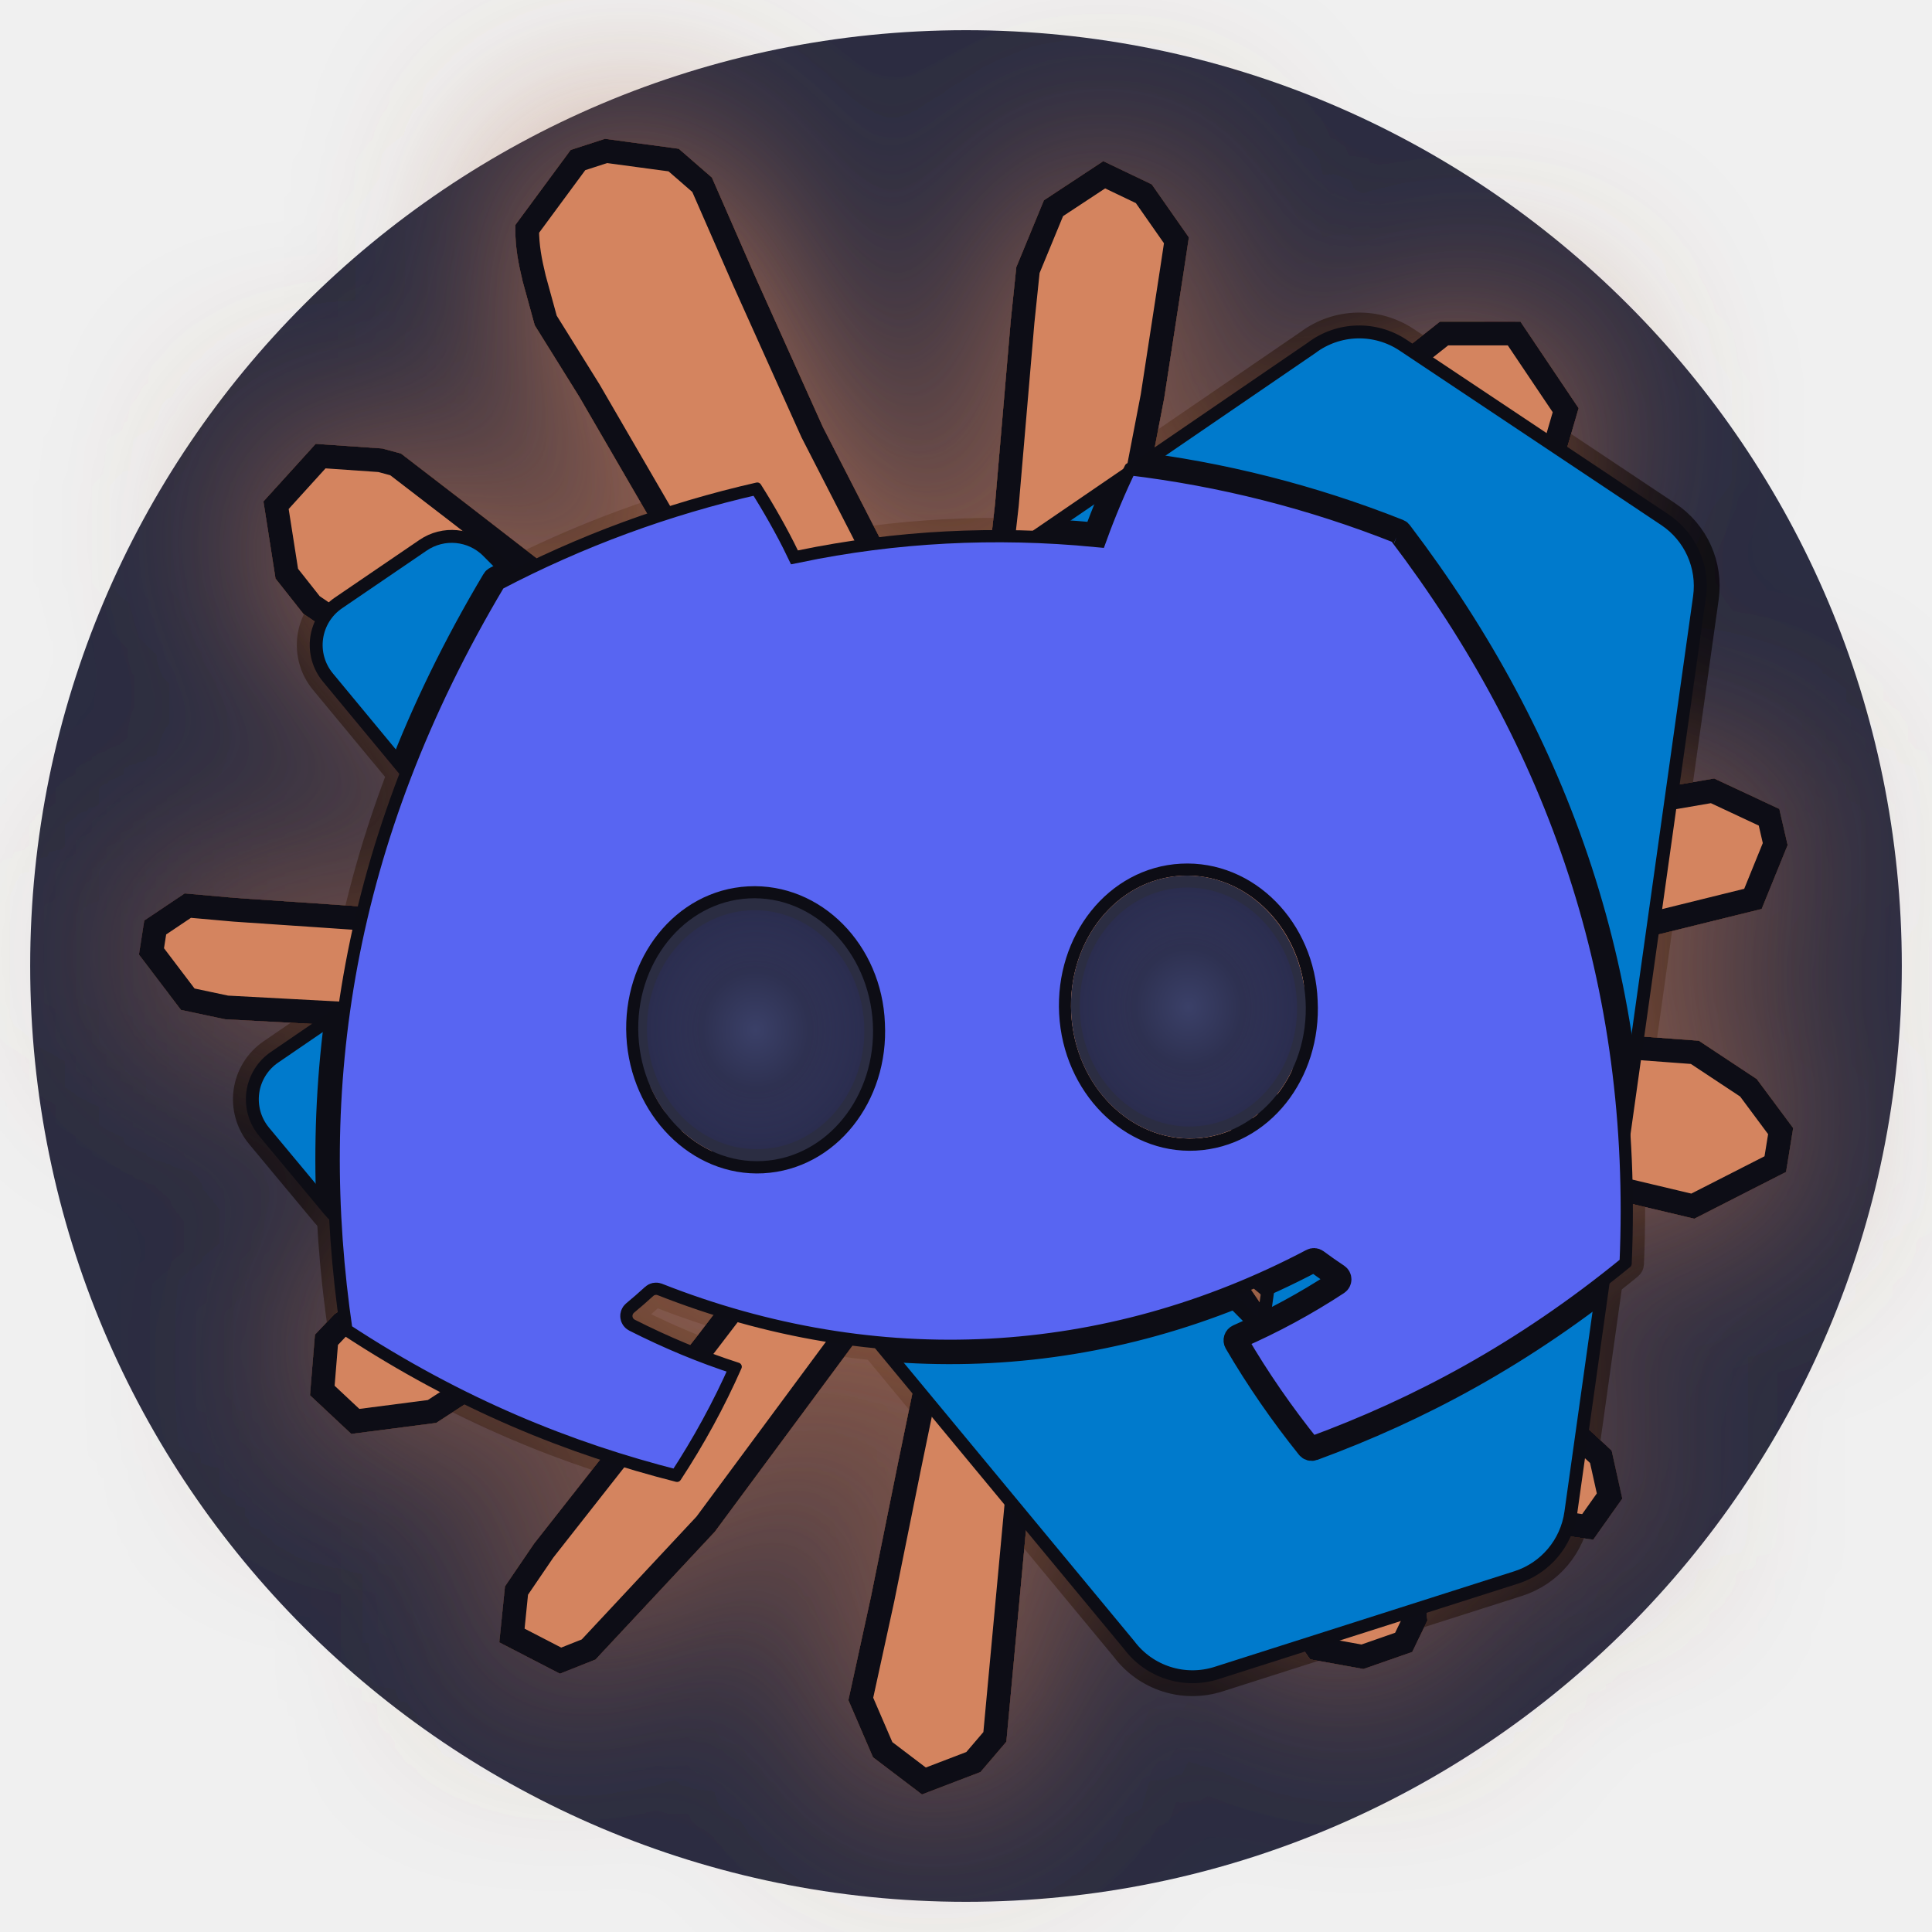
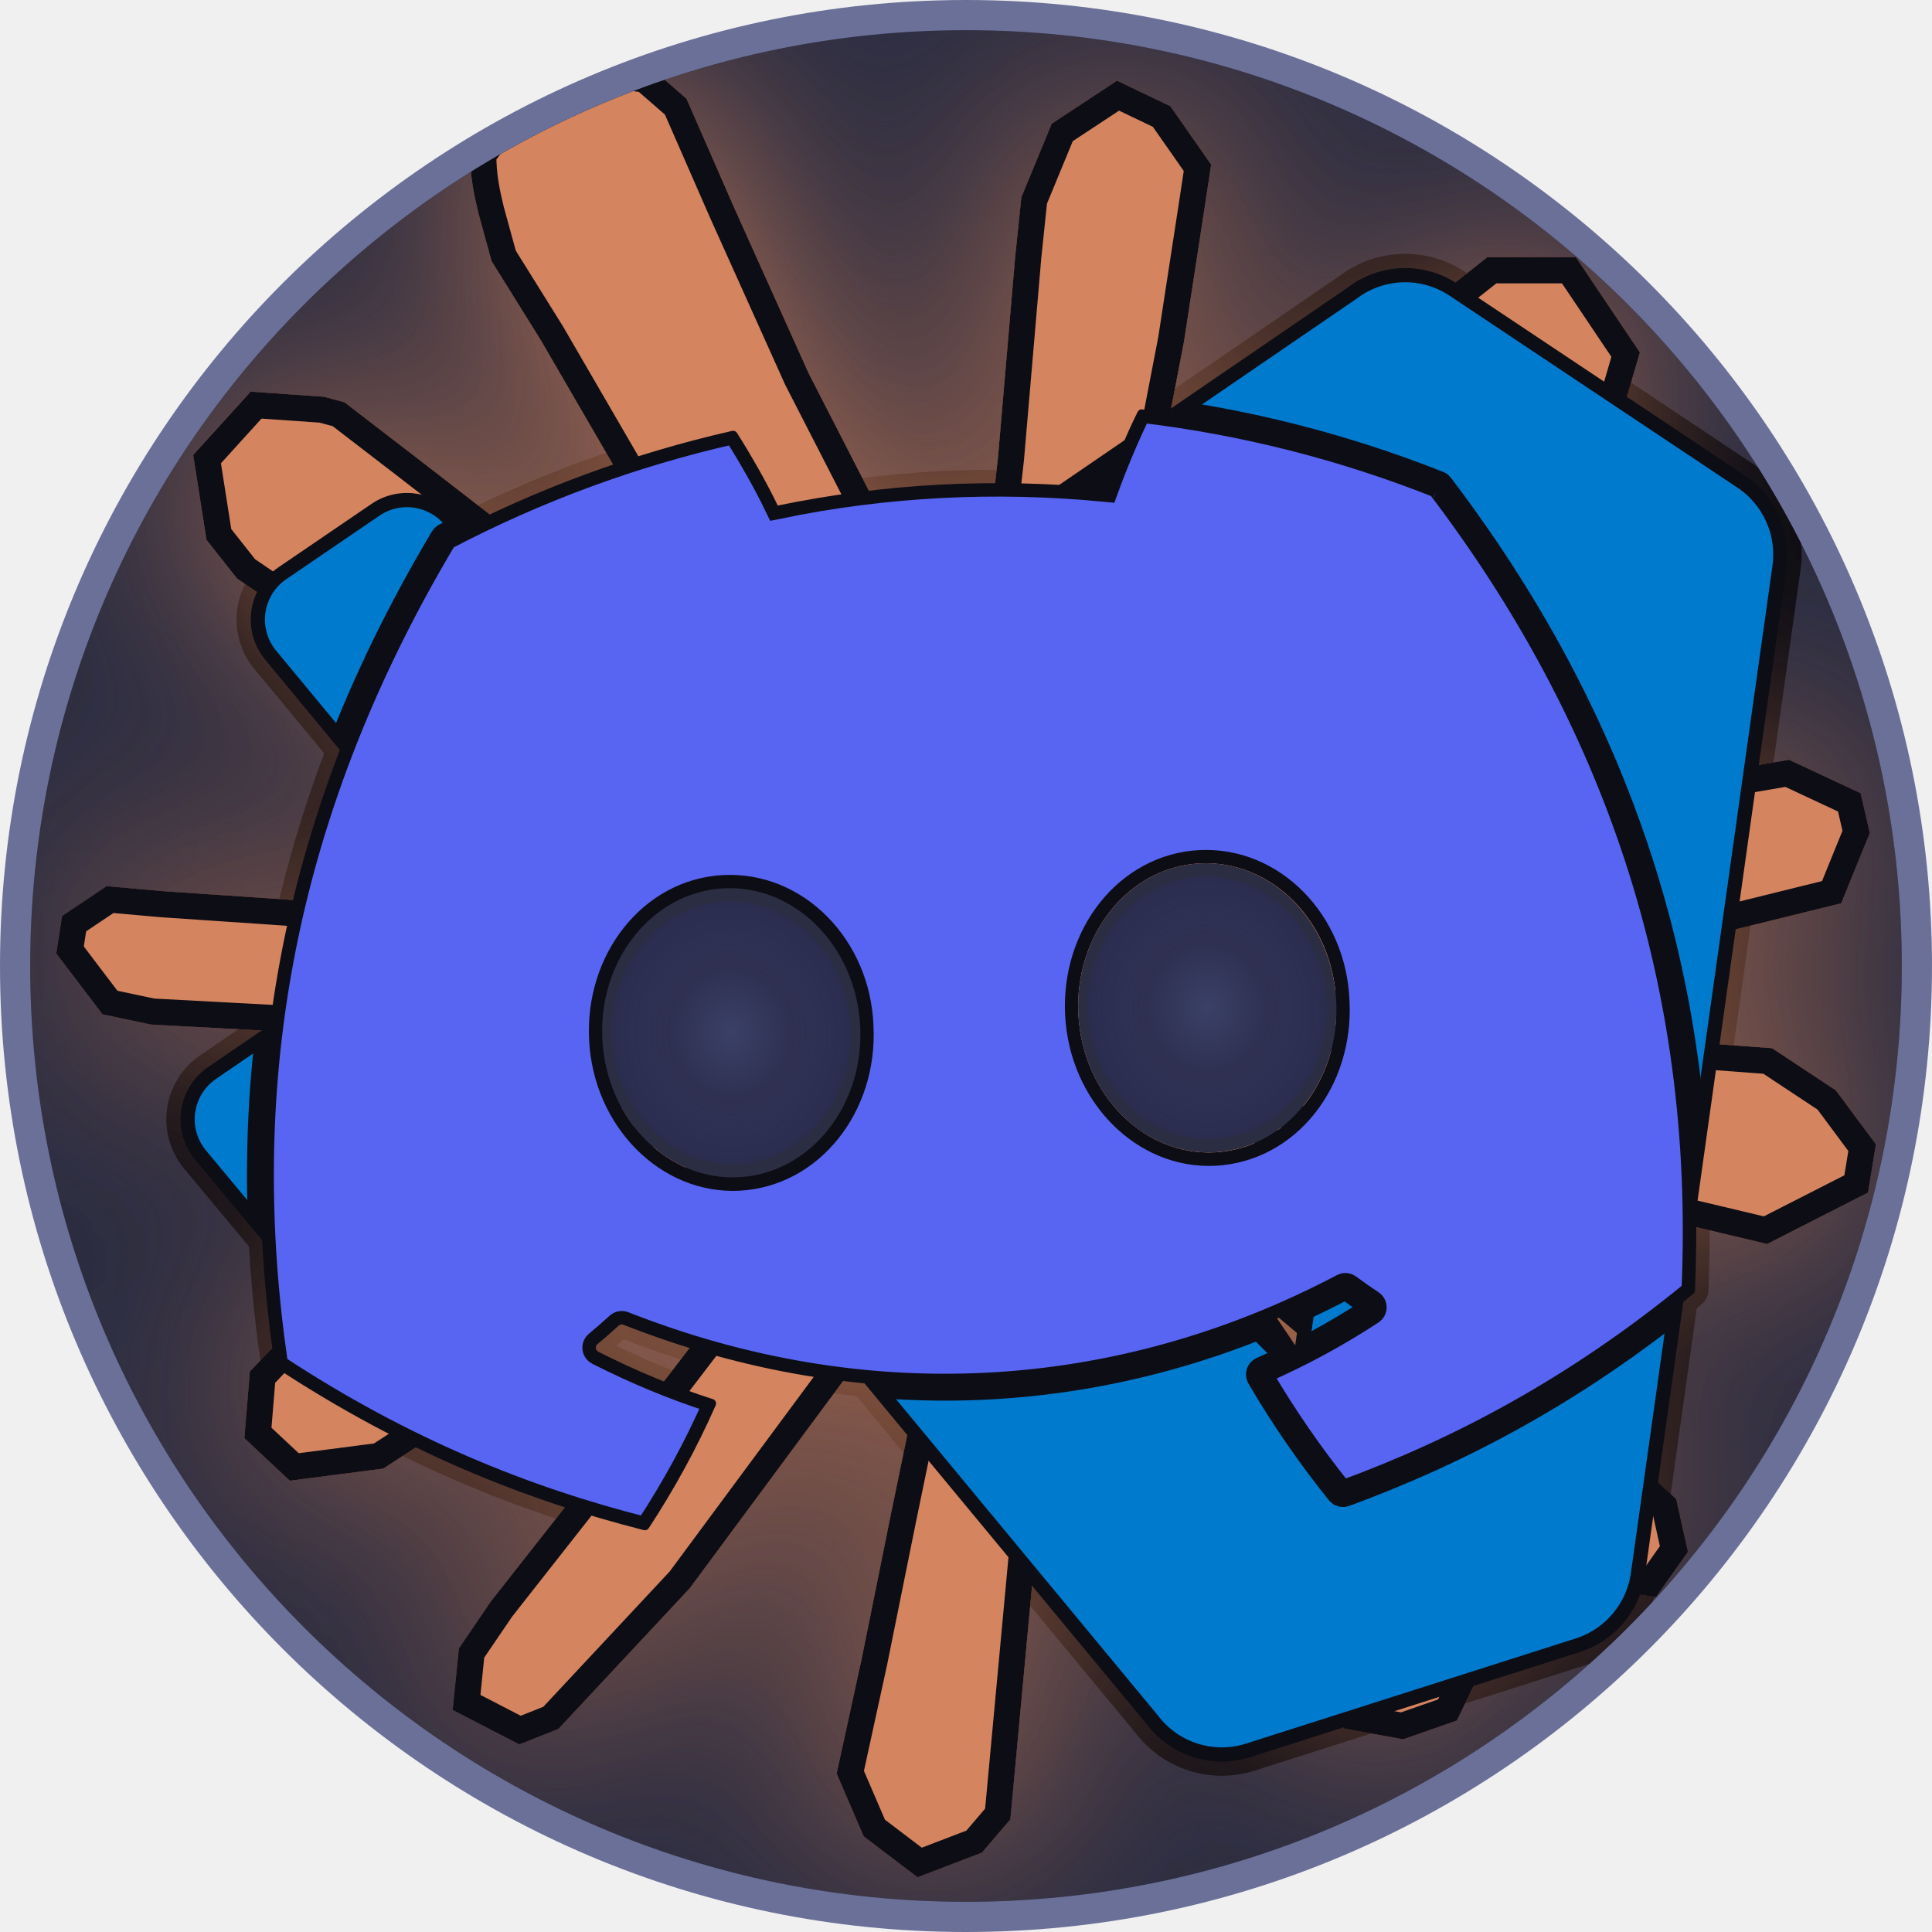
<svg xmlns="http://www.w3.org/2000/svg" viewBox="0 0 128 128" width="128" height="128">
  <defs>
    <filter id="glow">
      <feGaussianBlur stdDeviation="1.5" result="blur" />
      <feMerge>
        <feMergeNode in="blur" />
        <feMergeNode in="SourceGraphic" />
      </feMerge>
    </filter>
    <radialGradient id="eyeShadow">
      <stop offset="0%" stop-color="#7B8CFF" stop-opacity="0.2" />
      <stop offset="50%" stop-color="#3B3F8A" stop-opacity="0.2" />
      <stop offset="100%" stop-color="#2A2D5E" stop-opacity="0.45" />
    </radialGradient>
    <mask id="eyePunch" maskUnits="userSpaceOnUse" x="0" y="0" width="128" height="128">
      <rect width="128" height="128" fill="white" />
-       <g transform="translate(21, 21) scale(3.6) rotate(-3, 12, 12)">
+       <g transform="translate(16.48, 16.48) scale(3.96) rotate(-3, 12, 12)">
        <ellipse cx="8.02" cy="12.91" rx="2.16" ry="2.42" fill="black" />
        <ellipse cx="15.995" cy="12.91" rx="2.16" ry="2.42" fill="black" />
      </g>
    </mask>
    <mask id="weaveMask" maskUnits="userSpaceOnUse" x="0" y="0" width="128" height="128">
      <rect width="128" height="128" fill="white" />
-       <g transform="translate(21, 21) scale(3.6) rotate(-3, 12, 12)">
+       <g transform="translate(16.48, 16.48) scale(3.96) rotate(-3, 12, 12)">
        <path fill="black" fill-rule="evenodd" d="M20.317 4.37a19.791 19.791 0 00-4.885-1.515.074.074 0 00-.079.037c-.211.375-.445.865-.608 1.25-1.845-.276-3.68-.276-5.487 0-.164-.393-.406-.874-.618-1.25a.077.077 0 00-.079-.037 19.736 19.736 0 00-4.885 1.515.07.07 0 00-.032.028C.533 9.046-.319 13.58.099 18.058a.082.082 0 00.031.056c2.053 1.508 4.041 2.423 5.993 3.029a.078.078 0 00.084-.028c.462-.63.873-1.295 1.226-1.994a.076.076 0 00-.042-.106c-.653-.248-1.274-.549-1.872-.892a.077.077 0 01-.008-.128c.126-.094.252-.192.372-.291a.074.074 0 01.078-.011c3.928 1.793 8.18 1.793 12.061 0a.074.074 0 01.079.009c.12.099.246.198.373.292a.077.077 0 01-.007.128 12.299 12.299 0 01-1.873.891.077.077 0 00-.041.107c.36.698.772 1.363 1.225 1.993a.076.076 0 00.084.029c1.961-.607 3.95-1.522 6.002-3.029a.077.077 0 00.031-.055c.5-5.177-.838-9.674-3.549-13.66a.061.061 0 00-.031-.029zM8.02 15.331c-1.183 0-2.157-1.086-2.157-2.419 0-1.333.956-2.419 2.157-2.419 1.211 0 2.176 1.095 2.157 2.419 0 1.333-.956 2.419-2.157 2.419zm7.975 0c-1.183 0-2.157-1.086-2.157-2.419 0-1.333.955-2.419 2.157-2.419 1.211 0 2.176 1.095 2.157 2.419 0 1.333-.946 2.419-2.157 2.419Z" />
        <ellipse cx="8.02" cy="12.91" rx="2.16" ry="2.42" fill="white" />
        <ellipse cx="15.995" cy="12.91" rx="2.16" ry="2.42" fill="white" />
      </g>
-       <g transform="translate(18, 18) scale(3.8) rotate(8, 12, 12)">
+       <g transform="translate(13.84, 13.84) scale(4.18) rotate(8, 12, 12)">
        <path fill="black" fill-rule="evenodd" d="M23.15 2.587L18.21.21a1.494 1.494 0 0 0-1.705.29l-9.46 8.63-4.12-3.128a.999.999 0 0 0-1.276.057L.327 7.261A1 1 0 0 0 .326 8.74L3.899 12 .326 15.26a1 1 0 0 0 .001 1.479L1.65 17.94a.999.999 0 0 0 1.276.057l4.12-3.128 9.46 8.63a1.492 1.492 0 0 0 1.704.29l4.942-2.377A1.5 1.5 0 0 0 24 20.06V3.939a1.5 1.5 0 0 0-.85-1.352zm-5.146 14.861L10.826 12l7.178-5.448v10.896z" />
      </g>
    </mask>
+     <clipPath id="innerClip">
+       <circle cx="64" cy="64" r="62" />
+     </clipPath>
  </defs>
-   <circle cx="64" cy="64" r="62" fill="#2b2d42" />
-   <g mask="url(#eyePunch)">
-     <g transform="translate(18, 18) scale(3.8) rotate(8, 12, 12)">
-       <path fill="#007ACC" stroke="#0d0d15" stroke-width="0.45" d="M23.15 2.587L18.21.21a1.494 1.494 0 0 0-1.705.29l-9.46 8.63-4.12-3.128a.999.999 0 0 0-1.276.057L.327 7.261A1 1 0 0 0 .326 8.74L3.899 12 .326 15.26a1 1 0 0 0 .001 1.479L1.65 17.94a.999.999 0 0 0 1.276.057l4.12-3.128 9.46 8.63a1.492 1.492 0 0 0 1.704.29l4.942-2.377A1.5 1.5 0 0 0 24 20.06V3.939a1.5 1.5 0 0 0-.85-1.352zm-5.146 14.861L10.826 12l7.178-5.448v10.896z" />
-     </g>
-     <g transform="translate(21, 21) scale(3.6) rotate(-3, 12, 12)">
-       <path fill="#5865F2" stroke="#0d0d15" stroke-width="0.45" fill-rule="evenodd" d="M20.317 4.37a19.791 19.791 0 00-4.885-1.515.074.074 0 00-.079.037c-.211.375-.445.865-.608 1.25-1.845-.276-3.68-.276-5.487 0-.164-.393-.406-.874-.618-1.25a.077.077 0 00-.079-.037 19.736 19.736 0 00-4.885 1.515.07.07 0 00-.032.028C.533 9.046-.319 13.58.099 18.058a.082.082 0 00.031.056c2.053 1.508 4.041 2.423 5.993 3.029a.078.078 0 00.084-.028c.462-.63.873-1.295 1.226-1.994a.076.076 0 00-.042-.106c-.653-.248-1.274-.549-1.872-.892a.077.077 0 01-.008-.128c.126-.094.252-.192.372-.291a.074.074 0 01.078-.011c3.928 1.793 8.18 1.793 12.061 0a.074.074 0 01.079.009c.12.099.246.198.373.292a.077.077 0 01-.007.128 12.299 12.299 0 01-1.873.891.077.077 0 00-.041.107c.36.698.772 1.363 1.225 1.993a.076.076 0 00.084.029c1.961-.607 3.95-1.522 6.002-3.029a.077.077 0 00.031-.055c.5-5.177-.838-9.674-3.549-13.66a.061.061 0 00-.031-.029zM8.02 15.331c-1.183 0-2.157-1.086-2.157-2.419 0-1.333.956-2.419 2.157-2.419 1.211 0 2.176 1.095 2.157 2.419 0 1.333-.956 2.419-2.157 2.419zm7.975 0c-1.183 0-2.157-1.086-2.157-2.419 0-1.333.955-2.419 2.157-2.419 1.211 0 2.176 1.095 2.157 2.419 0 1.333-.946 2.419-2.157 2.419Z" />
-     </g>
-     <g mask="url(#weaveMask)">
-       <g transform="translate(10, 10) scale(4.5)" filter="url(#glow)">
-         <path fill="#D4845F" stroke="#0d0d15" stroke-width="0.35" d="m4.714 15.956 4.717-2.647.079-.231-.079-.128h-.231l-.789-.049-2.696-.073-2.337-.097-2.265-.121-.571-.121-.534-.704.055-.352.48-.322.686.061 1.518.103 2.277.158 1.651.097 2.447.255h.389l.055-.158-.134-.097-.103-.097L6.973 9.836l-2.55-1.688-1.336-.971-.723-.492-.364-.461-.158-1.008.656-.723.88.061.225.061.892.686 1.906 1.475 2.489 1.834.364.303.146-.103.018-.073-.164-.273-1.354-2.447-1.445-2.489-.643-1.032-.17-.619c-.061-.255-.103-.467-.103-.729L6.287.134 6.7 0l.996.134.419.364.619 1.415 1.002 2.228 1.554 3.03.455.898.243.832.091.255h.158v-.146l.128-1.706.237-2.095.231-2.696.079-.759.376-.911.747-.492.583.279.48.686-.067.443-.285 1.852-.559 2.902-.364 1.943h.212l.243-.243.984-1.305 1.651-2.064.729-.82.85-.905.546-.431h1.032l.759 1.129-.34 1.166-1.062 1.348-.88 1.141-1.263 1.7-.789 1.36.073.109.188-.018 2.853-.607 1.542-.279 1.84-.316.832.389.091.395-.328.807-1.967.486-2.307.461-3.436.814-.043.03.049.061 1.548.146.662.036h1.621l3.018.225.789.522.474.638-.079.486-1.214.619-1.639-.389-3.825-.911-1.311-.328h-.182v.109l1.093 1.069 2.003 1.809 2.507 2.331.128.577-.322.455-.34-.049-2.204-1.657-.85-.747-1.925-1.621h-.128v.17l.443.65 2.344 3.521.121 1.081-.17.352-.607.212-.668-.121-1.372-1.925L14.38 17.959l-1.141-1.943-.14.079-.674 7.255-.316.37-.729.279-.607-.461-.322-.747.322-1.475.389-1.925.316-1.53.285-1.9.17-.631-.012-.043-.14.018-1.433 1.967-2.18 2.945-1.724 1.846-.413.164-.716-.37.067-.662.401-.589 2.386-3.036 1.439-1.882.929-1.087-.006-.158h-.055l-6.338 4.116-1.129.146-.486-.455.061-.747.231-.243 1.906-1.311Z" />
+   <circle cx="64" cy="64" r="63" fill="#2b2d42" stroke="#6b7099" stroke-width="2" />
+   <g clip-path="url(#innerClip)">
+     <g mask="url(#eyePunch)">
+       <g transform="translate(13.84, 13.84) scale(4.18) rotate(8, 12, 12)">
+         <path fill="#007ACC" stroke="#0d0d15" stroke-width="0.45" d="M23.15 2.587L18.21.21a1.494 1.494 0 0 0-1.705.29l-9.46 8.63-4.12-3.128a.999.999 0 0 0-1.276.057L.327 7.261A1 1 0 0 0 .326 8.74L3.899 12 .326 15.26a1 1 0 0 0 .001 1.479L1.65 17.94a.999.999 0 0 0 1.276.057l4.12-3.128 9.46 8.63a1.492 1.492 0 0 0 1.704.29l4.942-2.377A1.5 1.5 0 0 0 24 20.06V3.939a1.5 1.5 0 0 0-.85-1.352zm-5.146 14.861L10.826 12l7.178-5.448v10.896z" />
+       </g>
+       <g transform="translate(16.48, 16.48) scale(3.96) rotate(-3, 12, 12)">
+         <path fill="#5865F2" stroke="#0d0d15" stroke-width="0.45" fill-rule="evenodd" d="M20.317 4.37a19.791 19.791 0 00-4.885-1.515.074.074 0 00-.079.037c-.211.375-.445.865-.608 1.25-1.845-.276-3.68-.276-5.487 0-.164-.393-.406-.874-.618-1.25a.077.077 0 00-.079-.037 19.736 19.736 0 00-4.885 1.515.07.07 0 00-.032.028C.533 9.046-.319 13.58.099 18.058a.082.082 0 00.031.056c2.053 1.508 4.041 2.423 5.993 3.029a.078.078 0 00.084-.028c.462-.63.873-1.295 1.226-1.994a.076.076 0 00-.042-.106c-.653-.248-1.274-.549-1.872-.892a.077.077 0 01-.008-.128c.126-.094.252-.192.372-.291a.074.074 0 01.078-.011c3.928 1.793 8.18 1.793 12.061 0a.074.074 0 01.079.009c.12.099.246.198.373.292a.077.077 0 01-.007.128 12.299 12.299 0 01-1.873.891.077.077 0 00-.041.107c.36.698.772 1.363 1.225 1.993a.076.076 0 00.084.029c1.961-.607 3.95-1.522 6.002-3.029a.077.077 0 00.031-.055c.5-5.177-.838-9.674-3.549-13.66a.061.061 0 00-.031-.029zM8.02 15.331c-1.183 0-2.157-1.086-2.157-2.419 0-1.333.956-2.419 2.157-2.419 1.211 0 2.176 1.095 2.157 2.419 0 1.333-.956 2.419-2.157 2.419zm7.975 0c-1.183 0-2.157-1.086-2.157-2.419 0-1.333.955-2.419 2.157-2.419 1.211 0 2.176 1.095 2.157 2.419 0 1.333-.946 2.419-2.157 2.419Z" />
+       </g>
+       <g mask="url(#weaveMask)">
+         <g transform="translate(4.6, 4.6) scale(4.95)" filter="url(#glow)">
+           <path fill="#D4845F" stroke="#0d0d15" stroke-width="0.35" d="m4.714 15.956 4.717-2.647.079-.231-.079-.128h-.231l-.789-.049-2.696-.073-2.337-.097-2.265-.121-.571-.121-.534-.704.055-.352.48-.322.686.061 1.518.103 2.277.158 1.651.097 2.447.255h.389l.055-.158-.134-.097-.103-.097L6.973 9.836l-2.55-1.688-1.336-.971-.723-.492-.364-.461-.158-1.008.656-.723.88.061.225.061.892.686 1.906 1.475 2.489 1.834.364.303.146-.103.018-.073-.164-.273-1.354-2.447-1.445-2.489-.643-1.032-.17-.619c-.061-.255-.103-.467-.103-.729L6.287.134 6.7 0l.996.134.419.364.619 1.415 1.002 2.228 1.554 3.03.455.898.243.832.091.255h.158v-.146l.128-1.706.237-2.095.231-2.696.079-.759.376-.911.747-.492.583.279.48.686-.067.443-.285 1.852-.559 2.902-.364 1.943h.212l.243-.243.984-1.305 1.651-2.064.729-.82.85-.905.546-.431h1.032l.759 1.129-.34 1.166-1.062 1.348-.88 1.141-1.263 1.7-.789 1.36.073.109.188-.018 2.853-.607 1.542-.279 1.84-.316.832.389.091.395-.328.807-1.967.486-2.307.461-3.436.814-.043.03.049.061 1.548.146.662.036h1.621l3.018.225.789.522.474.638-.079.486-1.214.619-1.639-.389-3.825-.911-1.311-.328h-.182v.109l1.093 1.069 2.003 1.809 2.507 2.331.128.577-.322.455-.34-.049-2.204-1.657-.85-.747-1.925-1.621h-.128v.17l.443.65 2.344 3.521.121 1.081-.17.352-.607.212-.668-.121-1.372-1.925L14.38 17.959l-1.141-1.943-.14.079-.674 7.255-.316.37-.729.279-.607-.461-.322-.747.322-1.475.389-1.925.316-1.53.285-1.9.17-.631-.012-.043-.14.018-1.433 1.967-2.18 2.945-1.724 1.846-.413.164-.716-.37.067-.662.401-.589 2.386-3.036 1.439-1.882.929-1.087-.006-.158h-.055l-6.338 4.116-1.129.146-.486-.455.061-.747.231-.243 1.906-1.311Z" />
+         </g>
      </g>
    </g>
-   </g>
-   <g transform="translate(21, 21) scale(3.6) rotate(-3, 12, 12)">
-     <ellipse cx="8.02" cy="12.91" rx="2.0" ry="2.2" fill="url(#eyeShadow)" />
-     <ellipse cx="15.995" cy="12.91" rx="2.0" ry="2.2" fill="url(#eyeShadow)" />
+     <g transform="translate(16.48, 16.48) scale(3.96) rotate(-3, 12, 12)">
+       <ellipse cx="8.02" cy="12.91" rx="2.0" ry="2.2" fill="url(#eyeShadow)" />
+       <ellipse cx="15.995" cy="12.91" rx="2.0" ry="2.2" fill="url(#eyeShadow)" />
+     </g>
  </g>
</svg>
